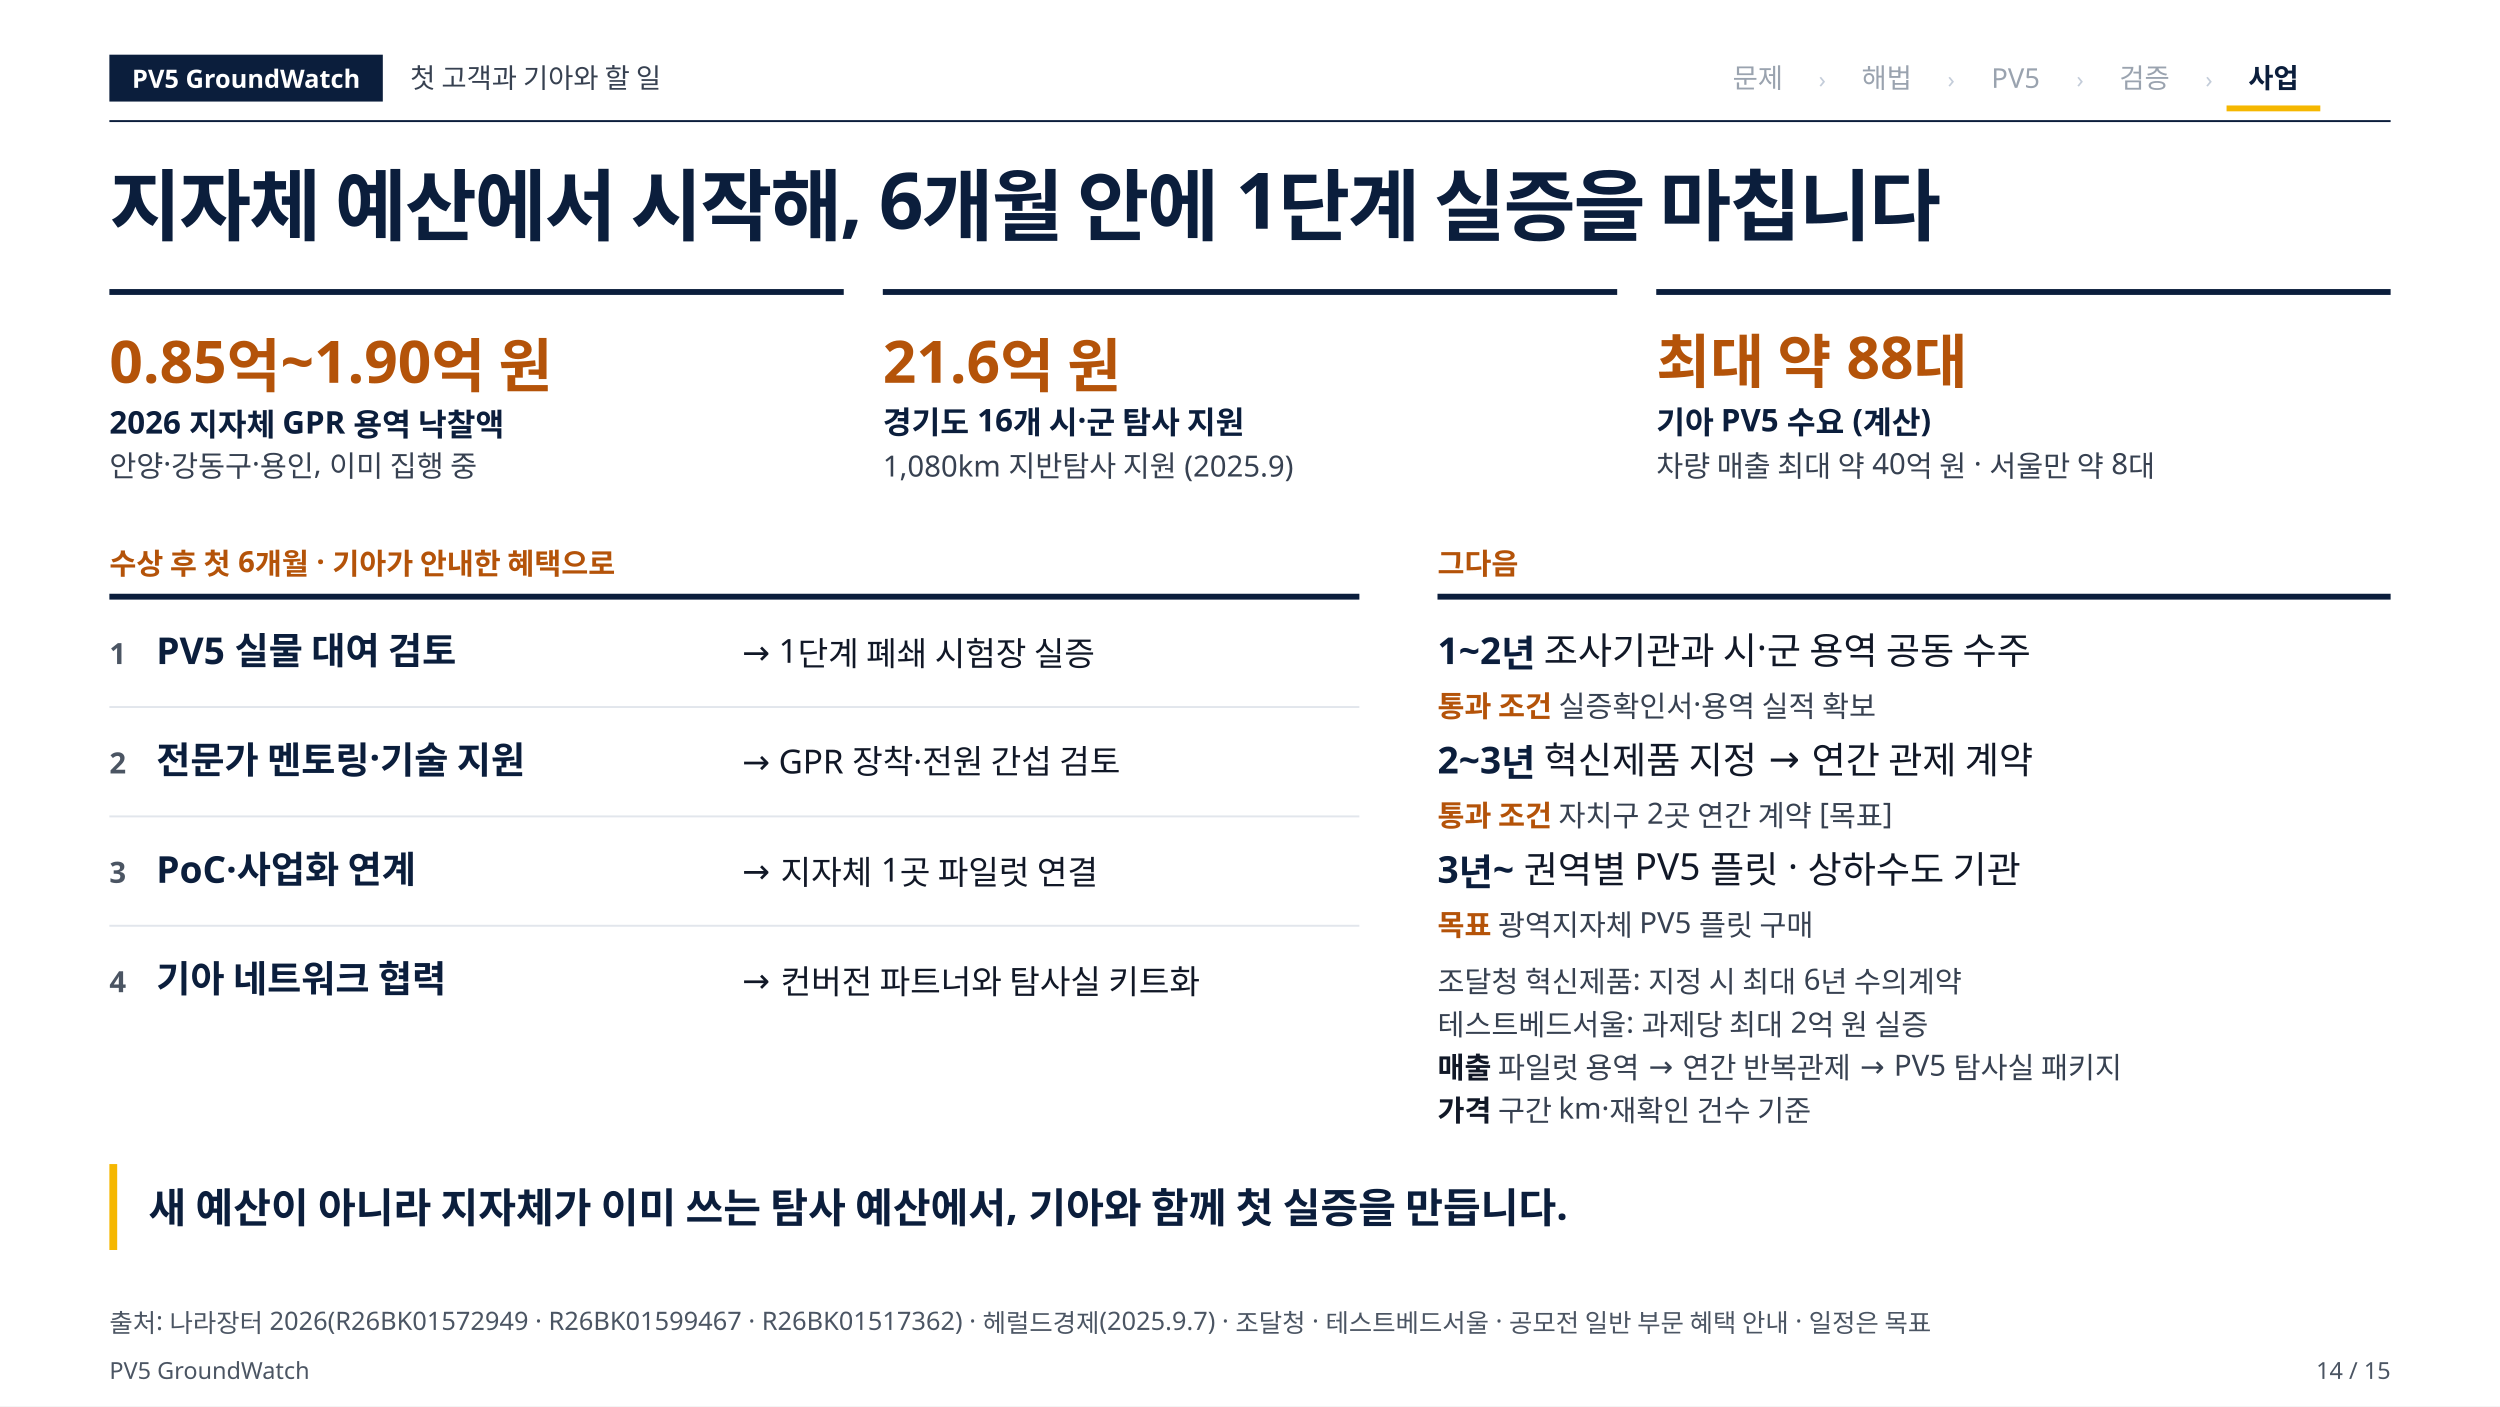
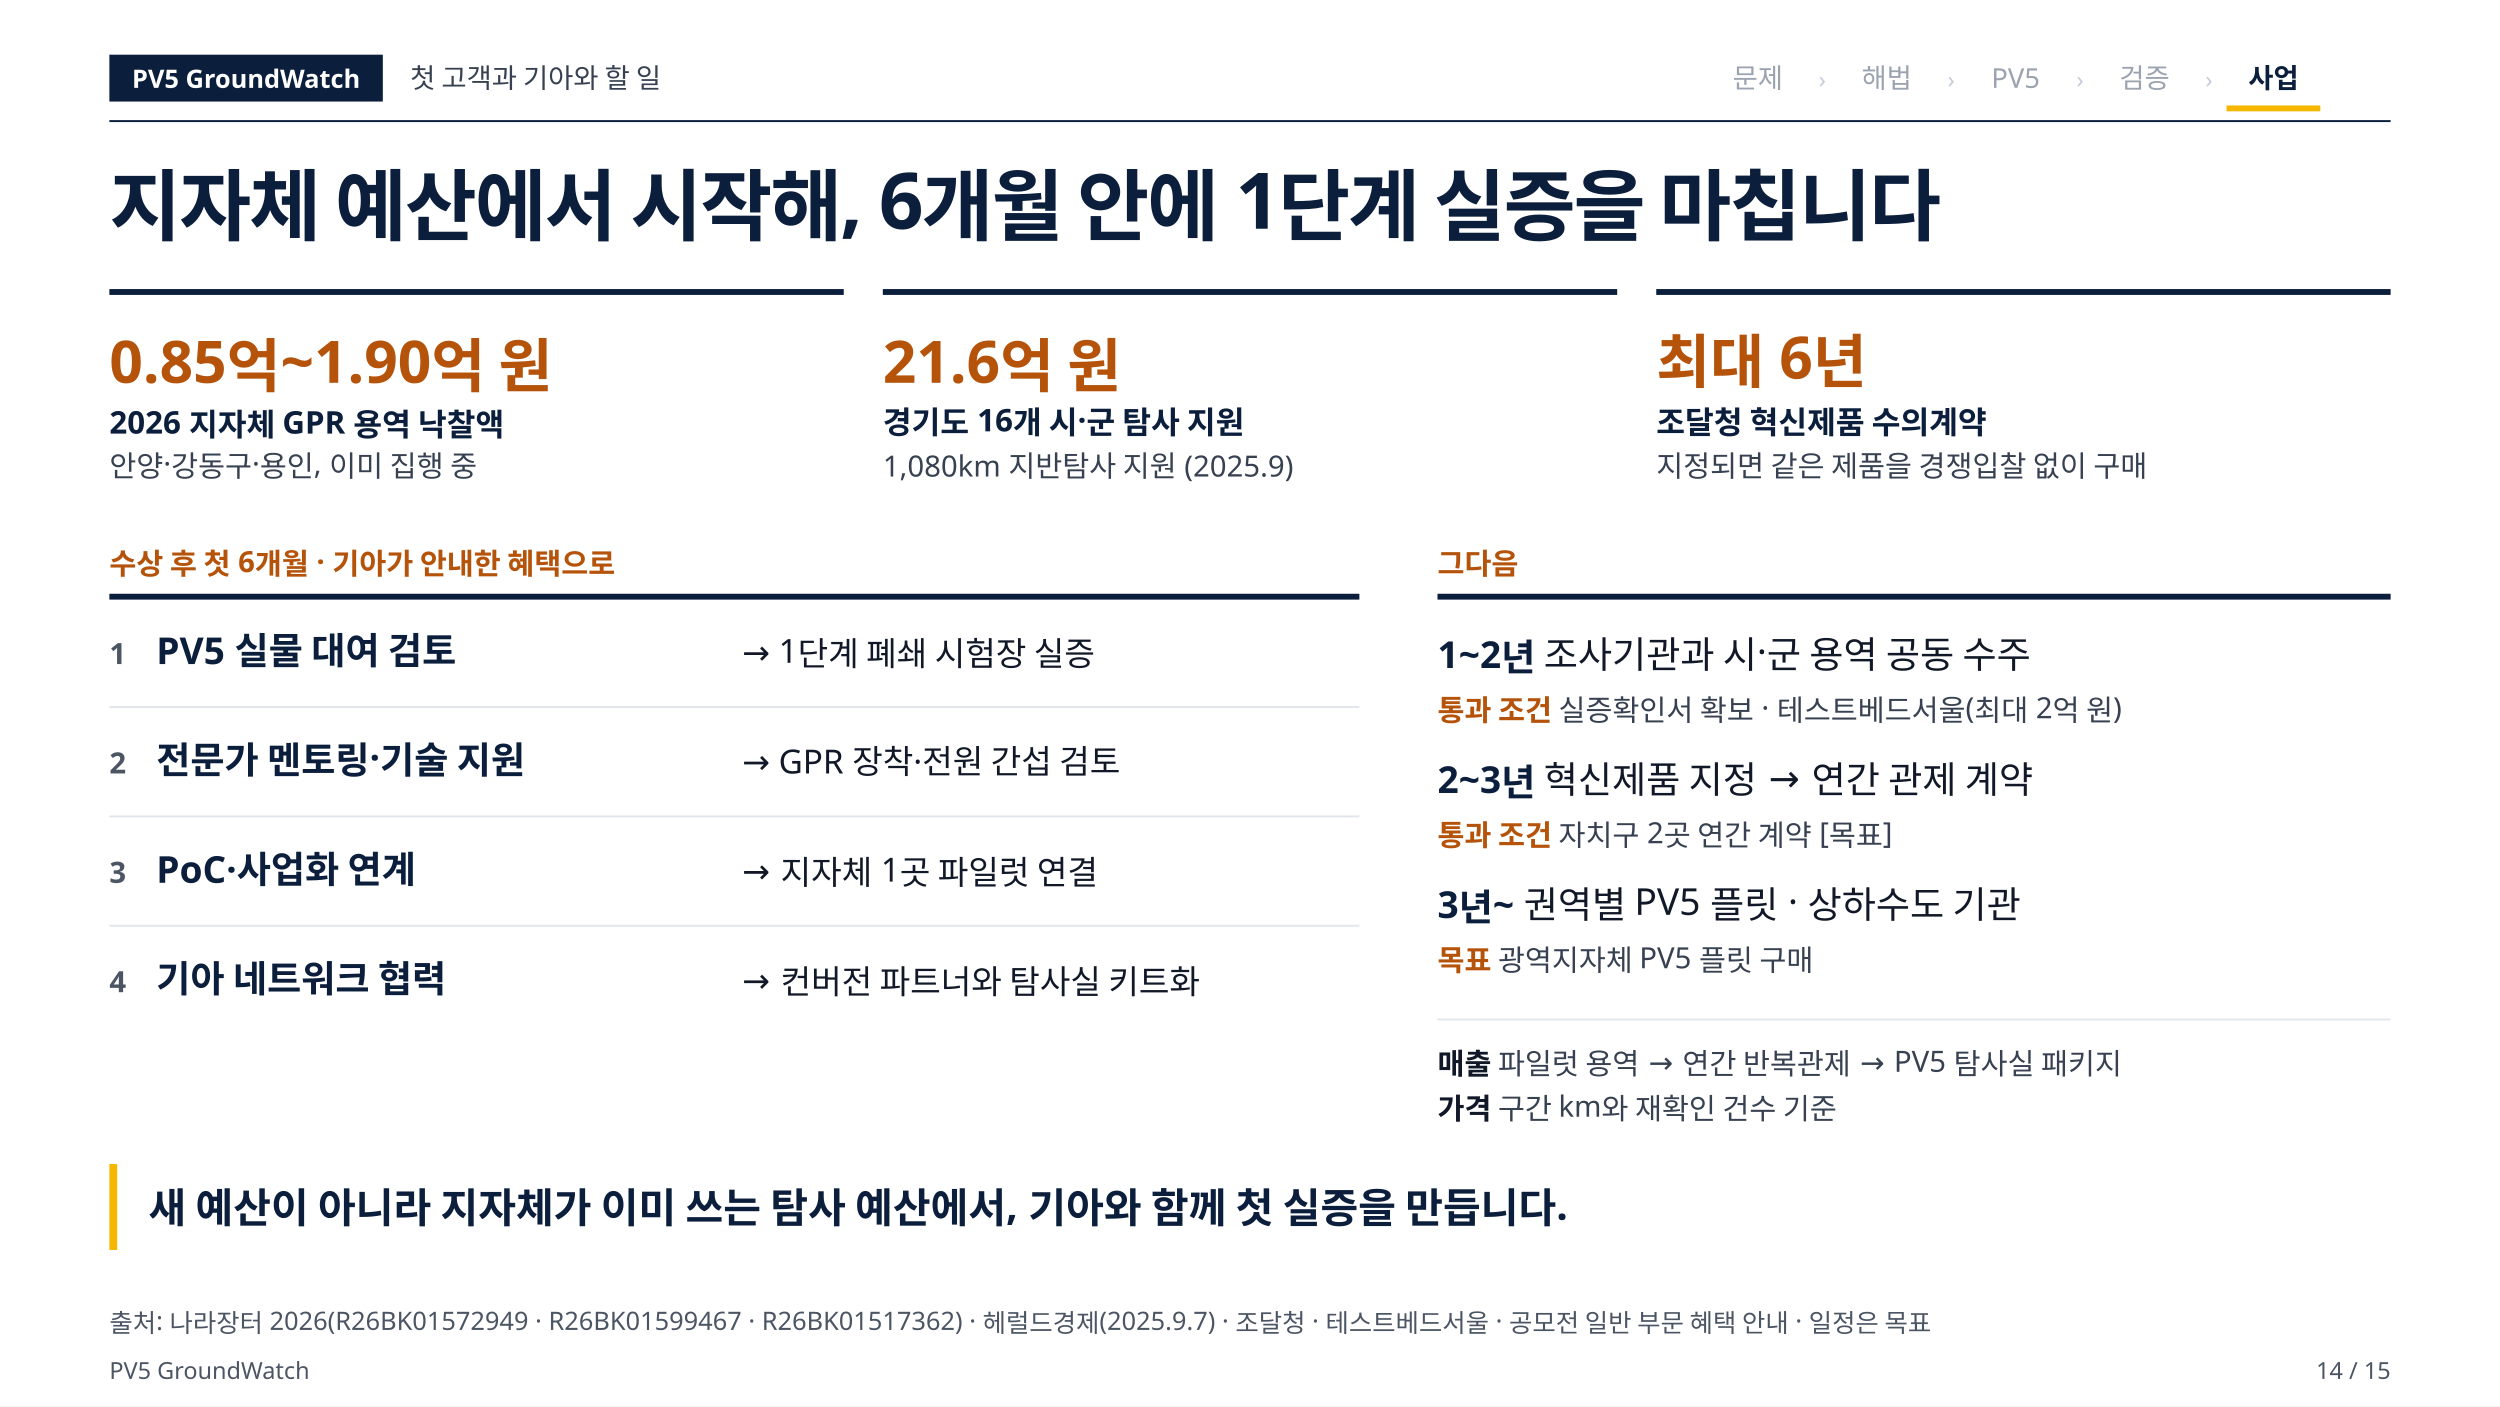
<svg xmlns="http://www.w3.org/2000/svg" viewBox="0 0 1280 720" lang="ko-KR" data-pptx-page-role="content" font-family="Pretendard, 'Malgun Gothic', sans-serif">
  <rect id="bg" x="0" y="0" width="1280" height="720" fill="#FFFFFF" />
  <g id="header" data-pptx-role="header" data-pptx-bounds="56 24 1168 40">
    <rect x="56" y="28" width="140" height="24" fill="#0B1E3C" />
    <text x="126" y="45" font-size="13" font-weight="bold" fill="#FFFFFF" text-anchor="middle">PV5 GroundWatch</text>
    <text x="210" y="45" font-size="14" fill="#374151">첫 고객과 기아와 할 일</text>
    <text x="900" y="45" font-size="14" font-weight="normal" fill="#9AA3AF" text-anchor="middle">문제</text>
    <text x="933" y="45" font-size="12" fill="#C3CCD9" text-anchor="middle">›</text>
    <text x="966" y="45" font-size="14" font-weight="normal" fill="#9AA3AF" text-anchor="middle">해법</text>
    <text x="999" y="45" font-size="12" fill="#C3CCD9" text-anchor="middle">›</text>
    <text x="1032" y="45" font-size="14" font-weight="normal" fill="#9AA3AF" text-anchor="middle">PV5</text>
    <text x="1065" y="45" font-size="12" fill="#C3CCD9" text-anchor="middle">›</text>
    <text x="1098" y="45" font-size="14" font-weight="normal" fill="#9AA3AF" text-anchor="middle">검증</text>
    <text x="1131" y="45" font-size="12" fill="#C3CCD9" text-anchor="middle">›</text>
    <text x="1164" y="45" font-size="14" font-weight="bold" fill="#0B1E3C" text-anchor="middle">사업</text>
    <rect x="1140" y="54" width="48" height="3" fill="#F5B700" />
    <line x1="56" y1="62" x2="1224" y2="62" stroke="#0B1E3C" stroke-width="1" />
  </g>
  <g id="title" data-pptx-bounds="56 80 1168 56" letter-spacing="-1">
    <text x="56" y="120" font-size="40" font-weight="bold" fill="#0B1E3C">지자체 예산에서 시작해, 6개월 안에 1단계 실증을 마칩니다</text>
  </g>
  <g id="facts" data-pptx-bounds="56 146 1168 104">
    <rect x="56" y="148" width="376" height="3" fill="#0B1E3C" />
    <text x="56" y="196" font-size="30" font-weight="bold" fill="#B45309">0.85억~1.90억 원</text>
    <text x="56" y="222" font-size="16" font-weight="bold" fill="#0B1E3C">2026 지자체 GPR 용역 낙찰액</text>
    <text x="56" y="244" font-size="15" fill="#374151">안양·강동구·용인, 이미 집행 중</text>
    <rect x="452" y="148" width="376" height="3" fill="#0B1E3C" />
    <text x="452" y="196" font-size="30" font-weight="bold" fill="#B45309">21.6억 원</text>
    <text x="452" y="222" font-size="16" font-weight="bold" fill="#0B1E3C">경기도 16개 시·군 탐사 지원</text>
    <text x="452" y="244" font-size="15" fill="#374151">1,080km 지반탐사 지원 (2025.9)</text>
    <rect x="848" y="148" width="376" height="3" fill="#0B1E3C" />
-     <text x="848" y="196" font-size="30" font-weight="bold" fill="#B45309">최대 약 88대</text>
-     <text x="848" y="222" font-size="16" font-weight="bold" fill="#0B1E3C">기아 PV5 수요 (계산)</text>
-     <text x="848" y="244" font-size="15" fill="#374151">차량 매출 최대 약 40억 원 · 서울만 약 8대</text>
+     <text x="848" y="196" font-size="30" font-weight="bold" fill="#B45309">최대 6년</text>
+     <text x="848" y="222" font-size="16" font-weight="bold" fill="#0B1E3C">조달청 혁신제품 수의계약</text>
+     <text x="848" y="244" font-size="15" fill="#374151">지정되면 같은 제품을 경쟁입찰 없이 구매</text>
  </g>
  <g id="ask" data-pptx-bounds="56 272 640 300">
    <text x="56" y="294" font-size="15" font-weight="bold" fill="#B45309">수상 후 첫 6개월 · 기아가 안내한 혜택으로</text>
    <rect x="56" y="304" width="640" height="3" fill="#0B1E3C" />
    <text x="56" y="340" font-size="15" font-weight="bold" fill="#4B5563">1</text>
    <text x="80" y="340" font-size="19" font-weight="bold" fill="#0B1E3C">PV5 실물 대여 검토</text>
    <text x="380" y="340" font-size="17" fill="#111827">→ 1단계 폐쇄 시험장 실증</text>
    <line x1="56" y1="362" x2="696" y2="362" stroke="#E2E6EC" stroke-width="1" />
    <text x="56" y="396" font-size="15" font-weight="bold" fill="#4B5563">2</text>
    <text x="80" y="396" font-size="19" font-weight="bold" fill="#0B1E3C">전문가 멘토링·기술 지원</text>
    <text x="380" y="396" font-size="17" fill="#111827">→ GPR 장착·전원 간섭 검토</text>
    <line x1="56" y1="418" x2="696" y2="418" stroke="#E2E6EC" stroke-width="1" />
    <text x="56" y="452" font-size="15" font-weight="bold" fill="#4B5563">3</text>
    <text x="80" y="452" font-size="19" font-weight="bold" fill="#0B1E3C">PoC·사업화 연계</text>
    <text x="380" y="452" font-size="17" fill="#111827">→ 지자체 1곳 파일럿 연결</text>
    <line x1="56" y1="474" x2="696" y2="474" stroke="#E2E6EC" stroke-width="1" />
    <text x="56" y="508" font-size="15" font-weight="bold" fill="#4B5563">4</text>
    <text x="80" y="508" font-size="19" font-weight="bold" fill="#0B1E3C">기아 네트워크 협력</text>
    <text x="380" y="508" font-size="17" fill="#111827">→ 컨버전 파트너와 탐사실 키트화</text>
  </g>
  <g id="next" data-pptx-bounds="736 272 488 310">
    <text x="736" y="294" font-size="15" font-weight="bold" fill="#B45309">그다음</text>
    <rect x="736" y="304" width="488" height="3" fill="#0B1E3C" />
-     <text x="736" y="340" font-size="19" font-weight="bold" fill="#0B1E3C">1~2년 <tspan font-weight="normal" fill="#111827">조사기관과 시·군 용역 공동 수주</tspan>
+     <text x="736" y="342" font-size="19" font-weight="bold" fill="#0B1E3C">1~2년 <tspan font-weight="normal" fill="#111827">조사기관과 시·군 용역 공동 수주</tspan>
    </text>
-     <text x="736" y="367" font-size="15" fill="#374151">
-       <tspan font-weight="bold" fill="#B45309">통과 조건</tspan> 실증확인서·용역 실적 확보</text>
-     <text x="736" y="396" font-size="19" font-weight="bold" fill="#0B1E3C">2~3년 <tspan font-weight="normal" fill="#111827">혁신제품 지정 → 연간 관제 계약</tspan>
+     <text x="736" y="369" font-size="15" fill="#374151">
+       <tspan font-weight="bold" fill="#B45309">통과 조건</tspan> 실증확인서 확보 · 테스트베드서울(최대 2억 원)</text>
+     <text x="736" y="406" font-size="19" font-weight="bold" fill="#0B1E3C">2~3년 <tspan font-weight="normal" fill="#111827">혁신제품 지정 → 연간 관제 계약</tspan>
    </text>
-     <text x="736" y="423" font-size="15" fill="#374151">
+     <text x="736" y="433" font-size="15" fill="#374151">
      <tspan font-weight="bold" fill="#B45309">통과 조건</tspan> 자치구 2곳 연간 계약 [목표]</text>
-     <text x="736" y="452" font-size="19" font-weight="bold" fill="#0B1E3C">3년~ <tspan font-weight="normal" fill="#111827">권역별 PV5 플릿 · 상하수도 기관</tspan>
+     <text x="736" y="470" font-size="19" font-weight="bold" fill="#0B1E3C">3년~ <tspan font-weight="normal" fill="#111827">권역별 PV5 플릿 · 상하수도 기관</tspan>
    </text>
-     <text x="736" y="479" font-size="15" fill="#374151">
+     <text x="736" y="497" font-size="15" fill="#374151">
      <tspan font-weight="bold" fill="#B45309">목표</tspan> 광역지자체 PV5 플릿 구매</text>
-     <text x="736" y="508" font-size="15" fill="#374151">조달청 혁신제품: 지정 시 최대 6년 수의계약</text>
-     <text x="736" y="530" font-size="15" fill="#374151">테스트베드서울: 과제당 최대 2억 원 실증</text>
-     <text x="736" y="552" font-size="15" fill="#374151">
+     <line x1="736" y1="522" x2="1224" y2="522" stroke="#E2E6EC" stroke-width="1" />
+     <text x="736" y="550" font-size="15" fill="#374151">
      <tspan font-weight="bold" fill="#111827">매출</tspan> 파일럿 용역 → 연간 반복관제 → PV5 탐사실 패키지</text>
-     <text x="736" y="574" font-size="15" fill="#374151">
-       <tspan font-weight="bold" fill="#111827">가격</tspan> 구간 km·재확인 건수 기준</text>
+     <text x="736" y="573" font-size="15" fill="#374151">
+       <tspan font-weight="bold" fill="#111827">가격</tspan> 구간 km와 재확인 건수 기준</text>
  </g>
  <g id="conclusion" data-pptx-bounds="56 596 1168 44">
    <rect x="56" y="596" width="4" height="44" fill="#F5B700" />
    <text x="76" y="626" font-size="21" font-weight="bold" fill="#0B1E3C">새 예산이 아니라 지자체가 이미 쓰는 탐사 예산에서, 기아와 함께 첫 실증을 만듭니다.</text>
  </g>
  <g id="source" data-pptx-bounds="56 668 1168 20">
    <text x="56" y="682" font-size="13" fill="#4B5563">출처: 나라장터 2026(R26BK01572949 · R26BK01599467 · R26BK01517362) · 헤럴드경제(2025.9.7) · 조달청 · 테스트베드서울 · 공모전 일반 부문 혜택 안내 · 일정은 목표</text>
  </g>
  <g id="footer" data-pptx-role="footer" data-pptx-bounds="56 692 1168 22" fill="#4B5563" font-size="12">
    <text x="56" y="706">PV5 GroundWatch</text>
    <text x="1224" y="706" text-anchor="end">14 / 15</text>
  </g>
</svg>
